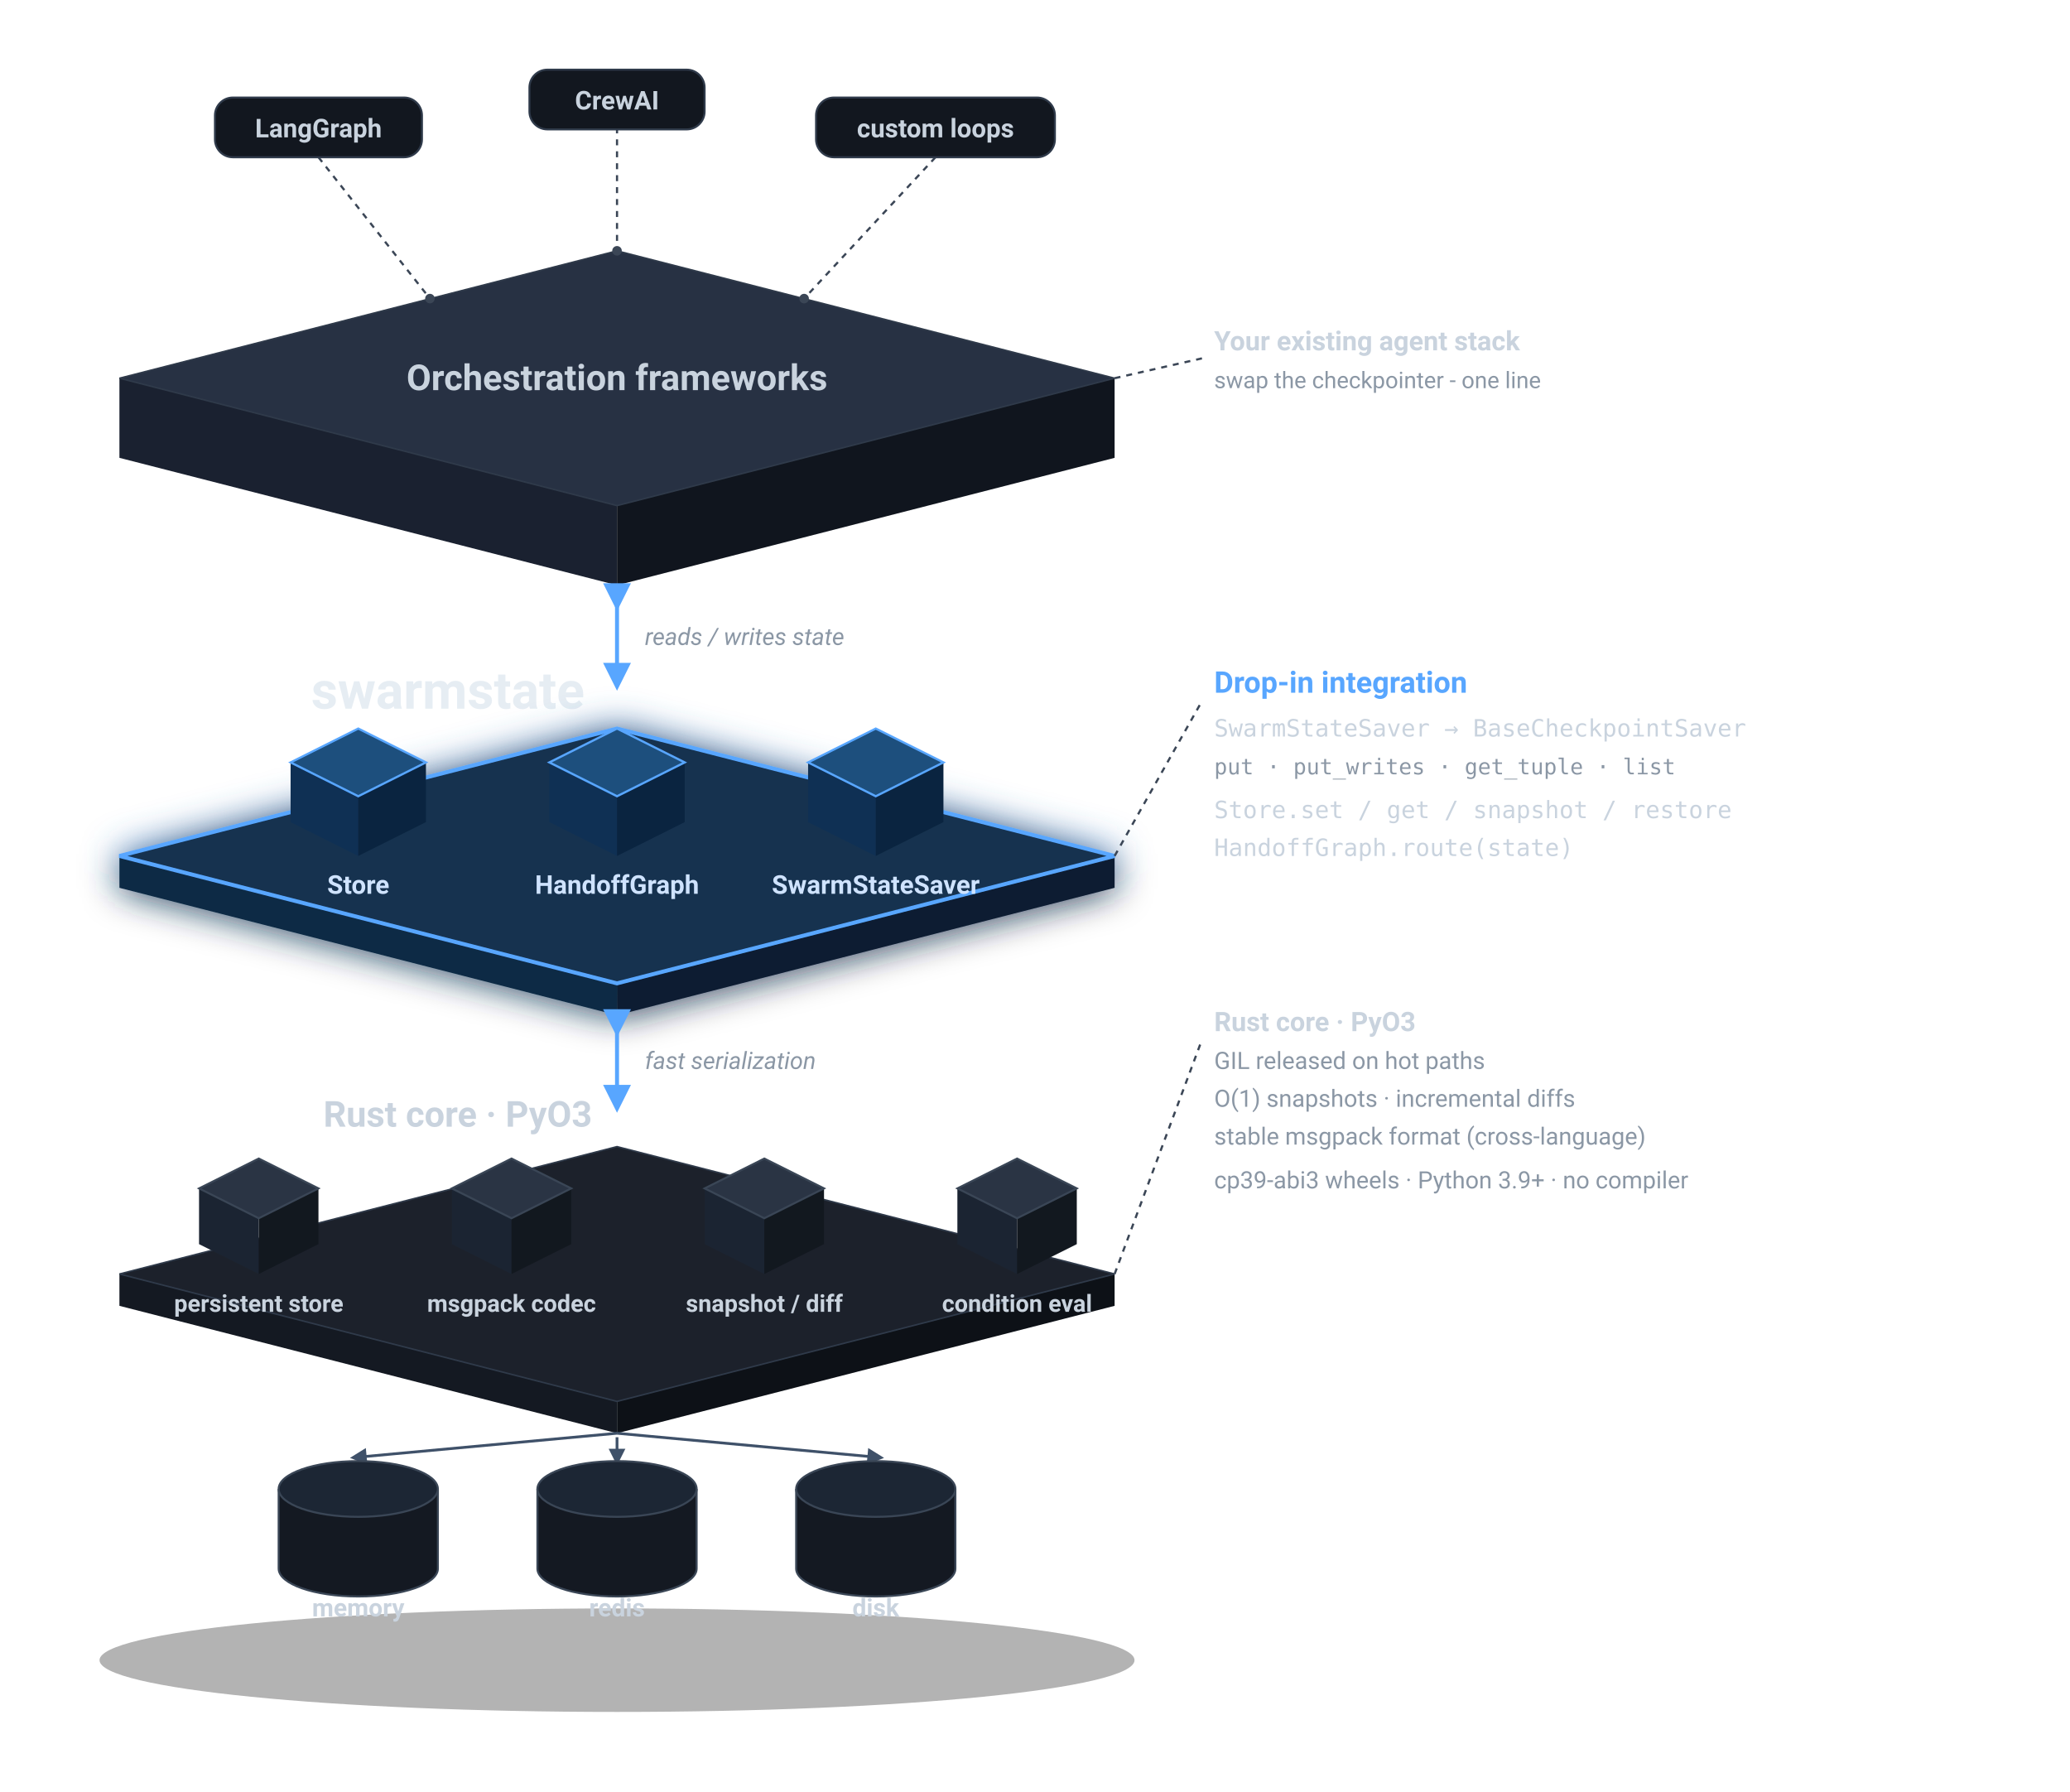
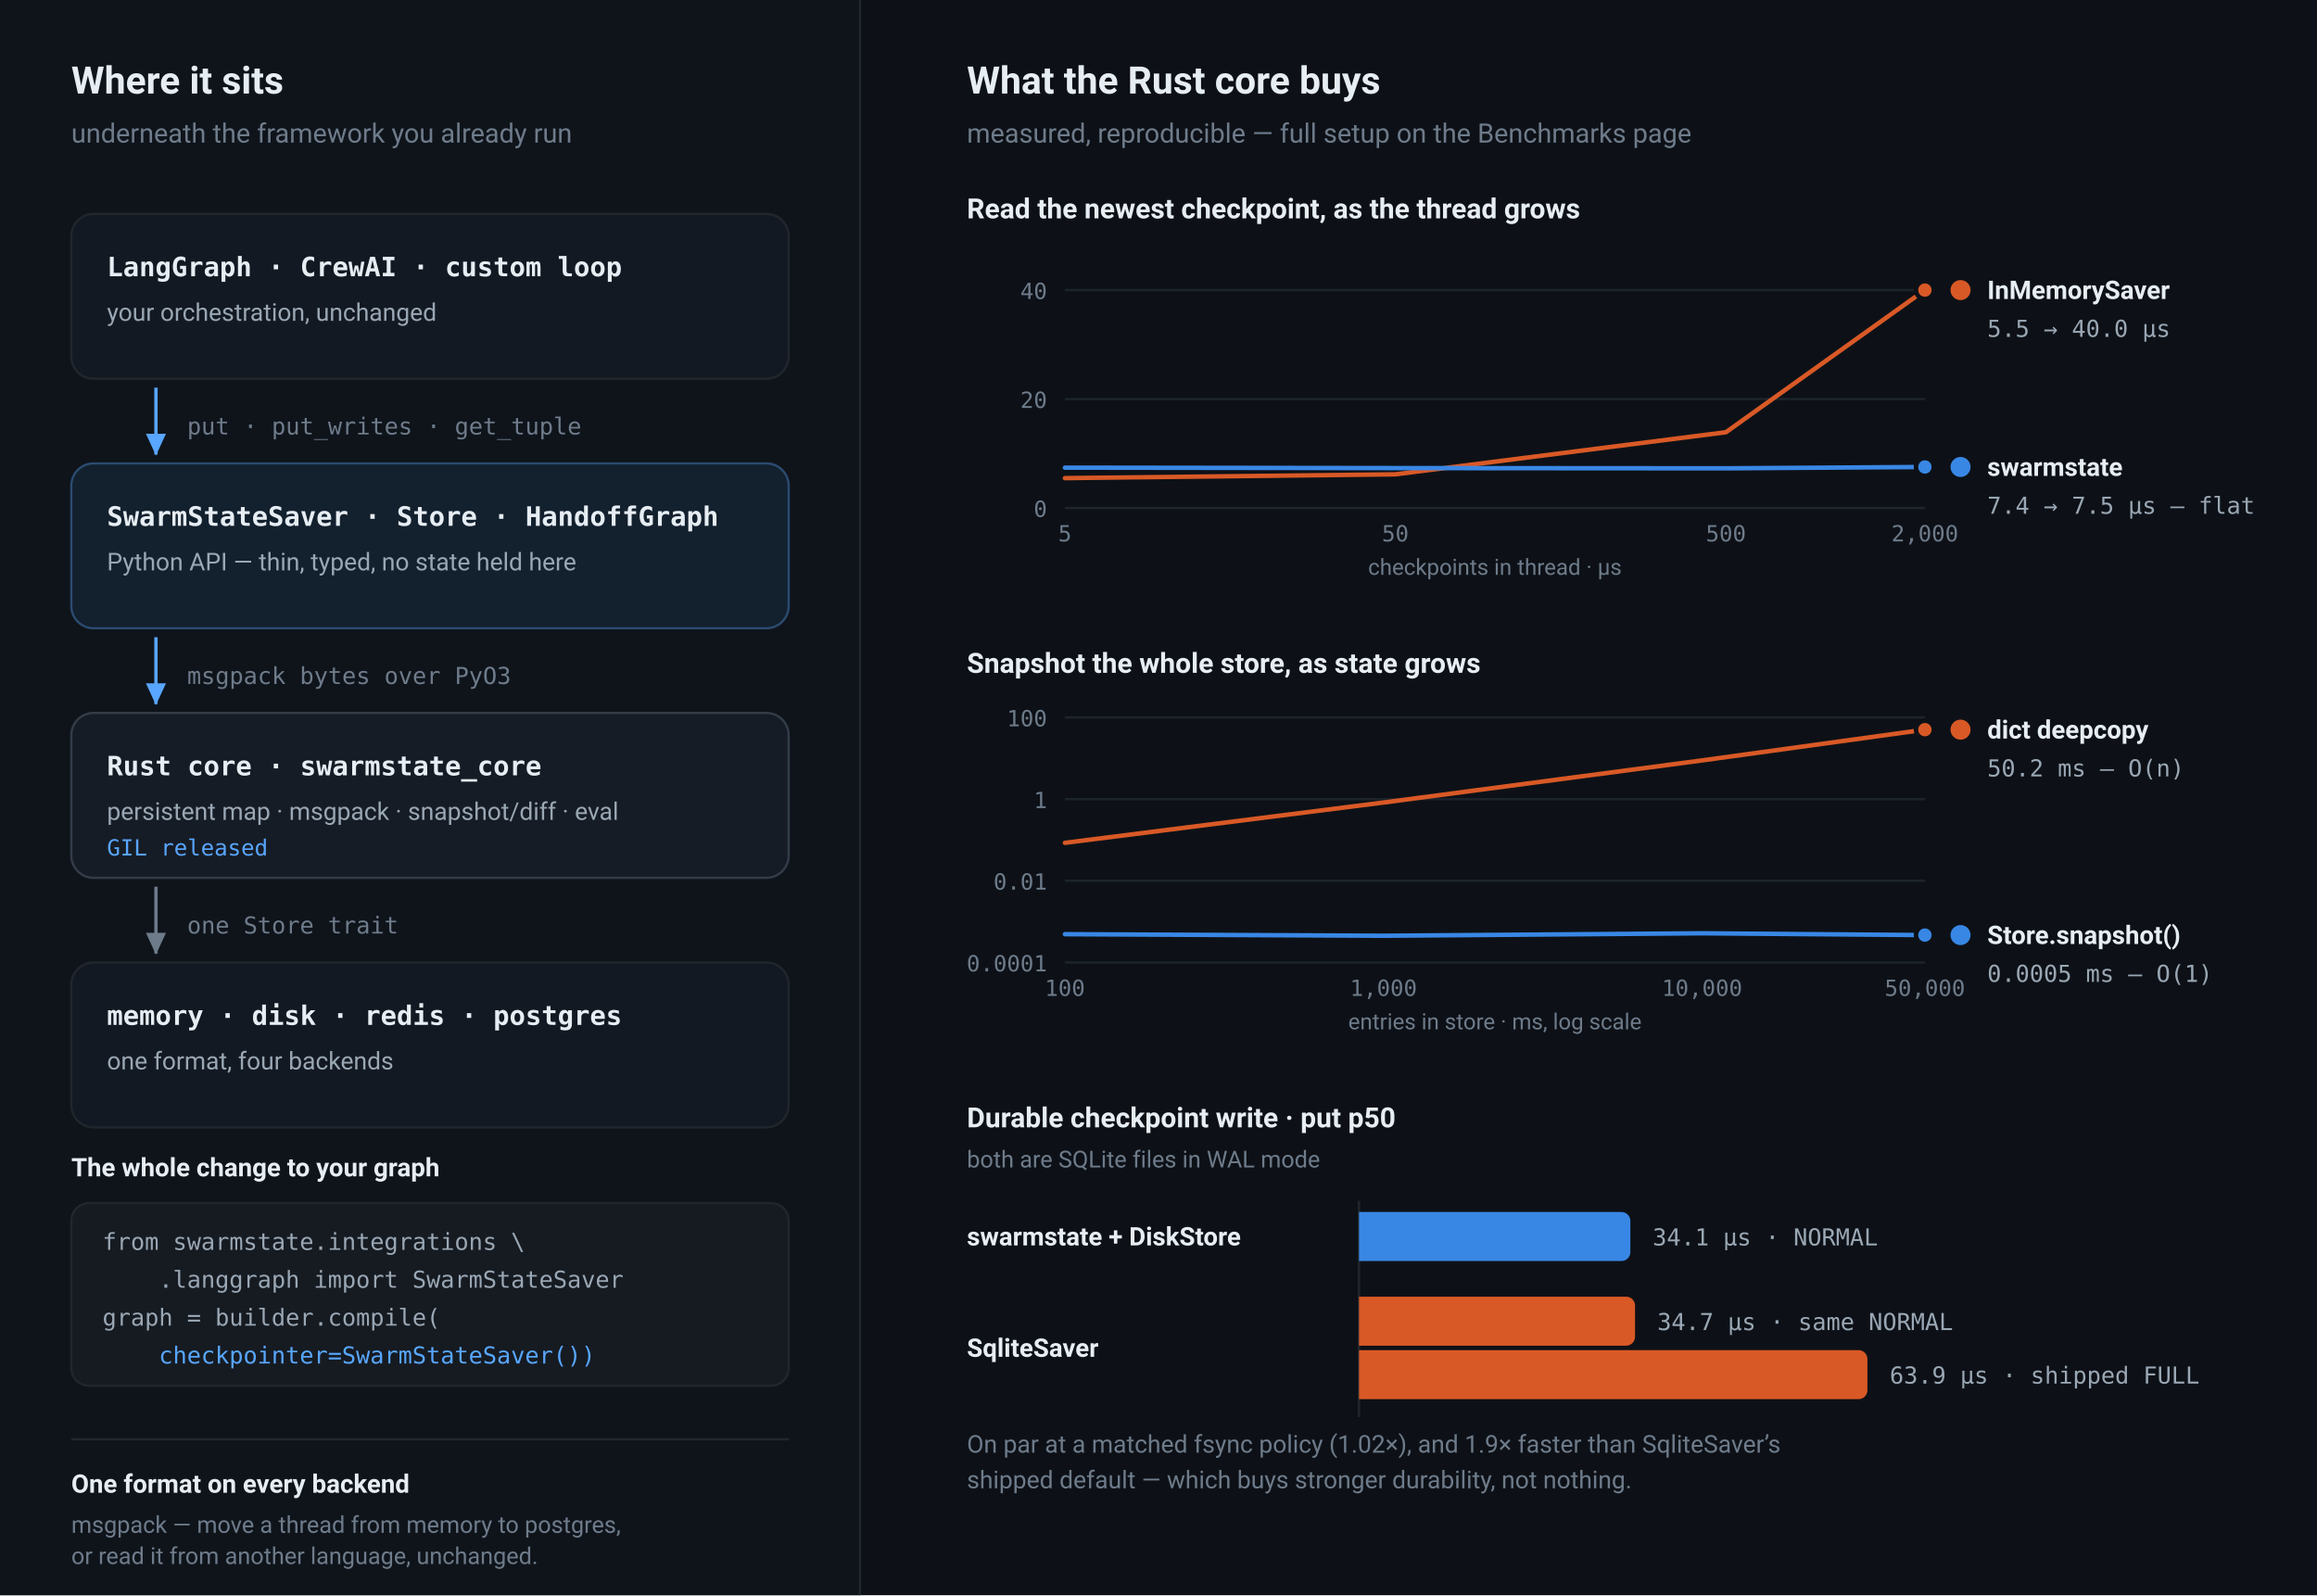
- <svg xmlns="http://www.w3.org/2000/svg" viewBox="120 0 1040 900" role="img" aria-label="Isometric architecture. Top: orchestration frameworks (LangGraph, CrewAI, custom loops). Middle: the swarmstate Python API, shown as three isometric component blocks - Store, HandoffGraph and SwarmStateSaver. Bottom: the Rust core as four isometric blocks - persistent store, msgpack codec, snapshot/diff engine and condition evaluator - over isometric memory, redis and disk storage cylinders. Side notes describe the drop-in checkpointer API, GIL-released hot paths, the stable msgpack format and abi3 wheels.">
+ <svg xmlns="http://www.w3.org/2000/svg" viewBox="0 0 1040 716" width="1040" height="716" role="img" aria-label="Left: swarmstate sits between orchestration frameworks and four storage backends, with a Rust core across a PyO3 boundary. Right: three charts — flat read latency as a thread grows, O(1) snapshots versus O(n) deepcopy, and durable writes on par with SqliteSaver at a matched fsync policy.">
  <defs>
    <style>
-       .lbl  { font-family: -apple-system, BlinkMacSystemFont, "Segoe UI", Roboto, Helvetica, Arial, sans-serif; font-weight: 700; }
-       .sub  { font-family: -apple-system, BlinkMacSystemFont, "Segoe UI", Roboto, Helvetica, Arial, sans-serif; font-weight: 400; }
-       .conn { font-family: -apple-system, BlinkMacSystemFont, "Segoe UI", Roboto, Helvetica, Arial, sans-serif; font-style: italic; }
-       .chip { font-family: -apple-system, BlinkMacSystemFont, "Segoe UI", Roboto, Helvetica, Arial, sans-serif; font-weight: 600; }
-       .mono { font-family: "SF Mono", ui-monospace, SFMono-Regular, Menlo, Consolas, monospace; }
-       .an   { font-family: -apple-system, BlinkMacSystemFont, "Segoe UI", Roboto, Helvetica, Arial, sans-serif; }
-     </style>
-     <filter id="glow" x="-40%" y="-40%" width="180%" height="180%">
-       <feGaussianBlur stdDeviation="9" result="b" />
-       <feMerge>
-         <feMergeNode in="b" />
-         <feMergeNode in="SourceGraphic" />
-       </feMerge>
-     </filter>
-     <marker id="arrow" markerWidth="9" markerHeight="9" refX="4.5" refY="4.5" orient="auto">
-       <path d="M1,1 L8,4.5 L1,8 Z" fill="#58a6ff" />
+     .h    { font-family: -apple-system, BlinkMacSystemFont, "Segoe UI", Roboto, Helvetica, Arial, sans-serif; font-weight: 650; }
+     .t    { font-family: -apple-system, BlinkMacSystemFont, "Segoe UI", Roboto, Helvetica, Arial, sans-serif; font-weight: 400; }
+     .tb   { font-family: -apple-system, BlinkMacSystemFont, "Segoe UI", Roboto, Helvetica, Arial, sans-serif; font-weight: 600; }
+     .m    { font-family: "SF Mono", ui-monospace, SFMono-Regular, Menlo, Consolas, monospace; font-weight: 400; }
+     .mb   { font-family: "SF Mono", ui-monospace, SFMono-Regular, Menlo, Consolas, monospace; font-weight: 600; }
+     .num  { font-family: -apple-system, BlinkMacSystemFont, "Segoe UI", Roboto, Helvetica, Arial, sans-serif; font-weight: 680; font-variant-numeric: tabular-nums; }
+   </style>
+     <marker id="ar" markerWidth="8" markerHeight="8" refX="6.2" refY="3" orient="auto">
+       <path d="M0,0 L6.5,3 L0,6 Z" fill="#58a6ff" />
    </marker>
-     <marker id="darrow" markerWidth="8" markerHeight="8" refX="4" refY="4" orient="auto">
-       <path d="M1,1 L7,4 L1,7 Z" fill="#3f5169" />
+     <marker id="ar2" markerWidth="8" markerHeight="8" refX="6.2" refY="3" orient="auto">
+       <path d="M0,0 L6.5,3 L0,6 Z" fill="#6e7b8a" />
    </marker>
  </defs>
-   <ellipse cx="430" cy="834" rx="260" ry="26" fill="#000000" opacity="0.30" />
-   <g>
-     <polygon points="180,190 430,254 430,294 180,230" fill="#1a2130" />
-     <polygon points="430,254 680,190 680,230 430,294" fill="#10151e" />
-     <polygon points="430,126 680,190 430,254 180,190" fill="#273143" stroke="#2f3a4a" stroke-width="0.75" />
-     <text class="lbl" x="430" y="196" text-anchor="middle" font-size="18" fill="#c9d3de">Orchestration frameworks</text>
-   </g>
-   <path d="M280,79 L336,150" stroke="#3b4656" stroke-width="1.1" stroke-dasharray="3 3" fill="none" />
-   <path d="M430,64 L430,126" stroke="#3b4656" stroke-width="1.1" stroke-dasharray="3 3" fill="none" />
-   <path d="M590,79 L524,150" stroke="#3b4656" stroke-width="1.1" stroke-dasharray="3 3" fill="none" />
-   <circle cx="336" cy="150" r="2.4" fill="#3b4656" />
-   <circle cx="430" cy="126" r="2.4" fill="#3b4656" />
-   <circle cx="524" cy="150" r="2.4" fill="#3b4656" />
-   <rect x="228" y="49" width="104" height="30" rx="9" fill="#12171f" stroke="#2f3a4a" />
-   <text class="chip" x="280" y="69" text-anchor="middle" font-size="13" fill="#c9d3de">LangGraph</text>
-   <rect x="386" y="35" width="88" height="30" rx="9" fill="#12171f" stroke="#2f3a4a" />
-   <text class="chip" x="430" y="55" text-anchor="middle" font-size="13" fill="#c9d3de">CrewAI</text>
-   <rect x="530" y="49" width="120" height="30" rx="9" fill="#12171f" stroke="#2f3a4a" />
-   <text class="chip" x="590" y="69" text-anchor="middle" font-size="13" fill="#c9d3de">custom loops</text>
-   <line x1="430" y1="300" x2="430" y2="340" stroke="#58a6ff" stroke-width="2" marker-start="url(#arrow)" marker-end="url(#arrow)" />
-   <text class="conn" x="444" y="324" font-size="12" fill="#8b97a5">reads / writes state</text>
-   <text class="lbl" x="345" y="356" text-anchor="middle" font-size="26" fill="#e6edf3">swarmstate</text>
-   <g filter="url(#glow)">
-     <polygon points="180,430 430,494 430,510 180,446" fill="#0f2a45" />
-     <polygon points="430,494 680,430 680,446 430,510" fill="#0a1d31" />
-     <polygon points="430,366 680,430 430,494 180,430" fill="#153350" stroke="#58a6ff" stroke-width="2" />
-   </g>
-   <polygon points="266,383 300,400 300,430 266,413" fill="#0f3054" />
-   <polygon points="300,400 334,383 334,413 300,430" fill="#0a2440" />
-   <polygon points="300,366 334,383 300,400 266,383" fill="#1d4f7d" stroke="#58a6ff" stroke-width="1.1" />
-   <text class="chip" x="300" y="449" text-anchor="middle" font-size="13" fill="#cfe3ff">Store</text>
-   <polygon points="396,383 430,400 430,430 396,413" fill="#0f3054" />
-   <polygon points="430,400 464,383 464,413 430,430" fill="#0a2440" />
-   <polygon points="430,366 464,383 430,400 396,383" fill="#1d4f7d" stroke="#58a6ff" stroke-width="1.1" />
-   <text class="chip" x="430" y="449" text-anchor="middle" font-size="13" fill="#cfe3ff">HandoffGraph</text>
-   <polygon points="526,383 560,400 560,430 526,413" fill="#0f3054" />
-   <polygon points="560,400 594,383 594,413 560,430" fill="#0a2440" />
-   <polygon points="560,366 594,383 560,400 526,383" fill="#1d4f7d" stroke="#58a6ff" stroke-width="1.1" />
-   <text class="chip" x="560" y="449" text-anchor="middle" font-size="13" fill="#cfe3ff">SwarmStateSaver</text>
-   <line x1="430" y1="514" x2="430" y2="552" stroke="#58a6ff" stroke-width="2" marker-start="url(#arrow)" marker-end="url(#arrow)" />
-   <text class="conn" x="444" y="537" font-size="12" fill="#8b97a5">fast serialization</text>
-   <text class="lbl" x="350" y="566" text-anchor="middle" font-size="18" fill="#c9d3de">Rust core · PyO3</text>
-   <polygon points="180,640 430,704 430,720 180,656" fill="#141922" />
-   <polygon points="430,704 680,640 680,656 430,720" fill="#0d1117" />
-   <polygon points="430,576 680,640 430,704 180,640" fill="#1c212b" stroke="#2f3a4a" stroke-width="0.75" />
-   <polygon points="220,597 250,612 250,640 220,625" fill="#1b2432" />
-   <polygon points="250,612 280,597 280,625 250,640" fill="#12181f" />
-   <polygon points="250,582 280,597 250,612 220,597" fill="#2a3444" stroke="#3a4656" stroke-width="1" />
-   <text class="chip" x="250" y="659" text-anchor="middle" font-size="12" fill="#c9d3de">persistent store</text>
-   <polygon points="347,597 377,612 377,640 347,625" fill="#1b2432" />
-   <polygon points="377,612 407,597 407,625 377,640" fill="#12181f" />
-   <polygon points="377,582 407,597 377,612 347,597" fill="#2a3444" stroke="#3a4656" stroke-width="1" />
-   <text class="chip" x="377" y="659" text-anchor="middle" font-size="12" fill="#c9d3de">msgpack codec</text>
-   <polygon points="474,597 504,612 504,640 474,625" fill="#1b2432" />
-   <polygon points="504,612 534,597 534,625 504,640" fill="#12181f" />
-   <polygon points="504,582 534,597 504,612 474,597" fill="#2a3444" stroke="#3a4656" stroke-width="1" />
-   <text class="chip" x="504" y="659" text-anchor="middle" font-size="12" fill="#c9d3de">snapshot / diff</text>
-   <polygon points="601,597 631,612 631,640 601,625" fill="#1b2432" />
-   <polygon points="631,612 661,597 661,625 631,640" fill="#12181f" />
-   <polygon points="631,582 661,597 631,612 601,597" fill="#2a3444" stroke="#3a4656" stroke-width="1" />
-   <text class="chip" x="631" y="659" text-anchor="middle" font-size="12" fill="#c9d3de">condition eval</text>
-   <line x1="430" y1="720" x2="300" y2="732" stroke="#3f5169" stroke-width="1.4" marker-end="url(#darrow)" />
-   <line x1="430" y1="722" x2="430" y2="732" stroke="#3f5169" stroke-width="1.4" marker-end="url(#darrow)" />
-   <line x1="430" y1="720" x2="560" y2="732" stroke="#3f5169" stroke-width="1.4" marker-end="url(#darrow)" />
-   <path d="M260,748 V788 A40,14 0 0 0 340,788 V748" fill="#141922" stroke="#3a4656" stroke-width="1" />
-   <ellipse cx="300" cy="748" rx="40" ry="14" fill="#1c2634" stroke="#3a4656" stroke-width="1" />
-   <text class="chip" x="300" y="812" text-anchor="middle" font-size="12.5" fill="#c9d3de">memory</text>
-   <path d="M390,748 V788 A40,14 0 0 0 470,788 V748" fill="#141922" stroke="#3a4656" stroke-width="1" />
-   <ellipse cx="430" cy="748" rx="40" ry="14" fill="#1c2634" stroke="#3a4656" stroke-width="1" />
-   <text class="chip" x="430" y="812" text-anchor="middle" font-size="12.5" fill="#c9d3de">redis</text>
-   <path d="M520,748 V788 A40,14 0 0 0 600,788 V748" fill="#141922" stroke="#3a4656" stroke-width="1" />
-   <ellipse cx="560" cy="748" rx="40" ry="14" fill="#1c2634" stroke="#3a4656" stroke-width="1" />
-   <text class="chip" x="560" y="812" text-anchor="middle" font-size="12.5" fill="#c9d3de">disk</text>
-   <g>
-     <path d="M680,190 L724,180" stroke="#3b4656" stroke-width="1.1" stroke-dasharray="3 3" fill="none" />
-     <path d="M680,430 L724,352" stroke="#3b4656" stroke-width="1.1" stroke-dasharray="3 3" fill="none" />
-     <path d="M680,640 L724,522" stroke="#3b4656" stroke-width="1.1" stroke-dasharray="3 3" fill="none" />
-     <text class="lbl" x="730" y="176" font-size="13.5" fill="#c9d3de">Your existing agent stack</text>
-     <text class="an" x="730" y="195" font-size="11.5" fill="#8b97a5">swap the checkpointer - one line</text>
-     <text class="lbl" x="730" y="348" font-size="15" fill="#58a6ff">Drop-in integration</text>
-     <text class="mono" x="730" y="370" font-size="12" fill="#c9d3de">SwarmStateSaver → BaseCheckpointSaver</text>
-     <text class="mono" x="730" y="389" font-size="11" fill="#8b97a5">put · put_writes · get_tuple · list</text>
-     <text class="mono" x="730" y="411" font-size="12" fill="#c9d3de">Store.set / get / snapshot / restore</text>
-     <text class="mono" x="730" y="430" font-size="12" fill="#c9d3de">HandoffGraph.route(state)</text>
-     <text class="lbl" x="730" y="518" font-size="13.5" fill="#c9d3de">Rust core · PyO3</text>
-     <text class="an" x="730" y="537" font-size="12" fill="#8b97a5">GIL released on hot paths</text>
-     <text class="an" x="730" y="556" font-size="12" fill="#8b97a5">O(1) snapshots · incremental diffs</text>
-     <text class="an" x="730" y="575" font-size="12" fill="#8b97a5">stable msgpack format (cross-language)</text>
-     <text class="an" x="730" y="597" font-size="12" fill="#8b97a5">cp39-abi3 wheels · Python 3.9+ · no compiler</text>
-   </g>
+   <rect width="1040" height="716" fill="#0d1117" />
+   <rect x="0.0" y="0.0" width="386.0" height="716.0" rx="0" fill="#0f141b" stroke="none" stroke-width="1" />
+   <line x1="386.0" y1="0.0" x2="386.0" y2="716.0" stroke="#21262d" stroke-width="1" />
+   <text class="h" x="32.0" y="42.0" font-size="17" fill="#e6edf3" text-anchor="start">Where it sits</text>
+   <text class="t" x="32.0" y="64.0" font-size="12" fill="#6e7b8a" text-anchor="start">underneath the framework you already run</text>
+   <rect x="32.0" y="96.0" width="322.0" height="74.0" rx="10" fill="#131922" stroke="#21262d" stroke-width="1" />
+   <text class="mb" x="48.0" y="124.0" font-size="12" fill="#e6edf3" text-anchor="start">LangGraph · CrewAI · custom loop</text>
+   <text class="t" x="48.0" y="144.0" font-size="11" fill="#9aa7b4" text-anchor="start">your orchestration, unchanged</text>
+   <line x1="70.0" y1="174.0" x2="70.0" y2="204.0" stroke="#58a6ff" stroke-width="1.5" marker-end="url(#ar)" />
+   <text class="m" x="84.0" y="195.0" font-size="10.5" fill="#6e7b8a" text-anchor="start">put · put_writes · get_tuple</text>
+   <rect x="32.0" y="208.0" width="322.0" height="74.0" rx="10" fill="#13202e" stroke="#2b4b70" stroke-width="1" />
+   <text class="mb" x="48.0" y="236.0" font-size="12" fill="#e6edf3" text-anchor="start">SwarmStateSaver · Store · HandoffGraph</text>
+   <text class="t" x="48.0" y="256.0" font-size="11" fill="#9aa7b4" text-anchor="start">Python API — thin, typed, no state held here</text>
+   <line x1="70.0" y1="286.0" x2="70.0" y2="316.0" stroke="#58a6ff" stroke-width="1.5" marker-end="url(#ar)" />
+   <text class="m" x="84.0" y="307.0" font-size="10.5" fill="#6e7b8a" text-anchor="start">msgpack bytes over PyO3</text>
+   <rect x="32.0" y="320.0" width="322.0" height="74.0" rx="10" fill="#161c25" stroke="#333c48" stroke-width="1" />
+   <text class="mb" x="48.0" y="348.0" font-size="12" fill="#e6edf3" text-anchor="start">Rust core · swarmstate_core</text>
+   <text class="t" x="48.0" y="368.0" font-size="11" fill="#9aa7b4" text-anchor="start">persistent map · msgpack · snapshot/diff · eval</text>
+   <text class="m" x="48.0" y="384.0" font-size="10" fill="#58a6ff" text-anchor="start">GIL released</text>
+   <line x1="70.0" y1="398.0" x2="70.0" y2="428.0" stroke="#6e7b8a" stroke-width="1.5" marker-end="url(#ar2)" />
+   <text class="m" x="84.0" y="419.0" font-size="10.5" fill="#6e7b8a" text-anchor="start">one Store trait</text>
+   <rect x="32.0" y="432.0" width="322.0" height="74.0" rx="10" fill="#131922" stroke="#21262d" stroke-width="1" />
+   <text class="mb" x="48.0" y="460.0" font-size="12" fill="#e6edf3" text-anchor="start">memory · disk · redis · postgres</text>
+   <text class="t" x="48.0" y="480.0" font-size="11" fill="#9aa7b4" text-anchor="start">one format, four backends</text>
+   <text class="tb" x="32.0" y="528.0" font-size="11.5" fill="#e6edf3" text-anchor="start">The whole change to your graph</text>
+   <rect x="32.0" y="540.0" width="322.0" height="82.0" rx="8" fill="#161b22" stroke="#21262d" stroke-width="1" />
+   <text class="m" x="46.0" y="561.0" font-size="10.5" fill="#9aa7b4" xml:space="preserve">from swarmstate.integrations \</text>
+   <text class="m" x="46.0" y="578.0" font-size="10.5" fill="#9aa7b4" xml:space="preserve">    .langgraph import SwarmStateSaver</text>
+   <text class="m" x="46.0" y="595.0" font-size="10.5" fill="#9aa7b4" xml:space="preserve">graph = builder.compile(</text>
+   <text class="m" x="46.0" y="612.0" font-size="10.5" fill="#58a6ff" xml:space="preserve">    checkpointer=SwarmStateSaver())</text>
+   <line x1="32.0" y1="646.0" x2="354.0" y2="646.0" stroke="#21262d" stroke-width="1" />
+   <text class="tb" x="32.0" y="670.0" font-size="11.5" fill="#e6edf3" text-anchor="start">One format on every backend</text>
+   <text class="t" x="32.0" y="688.0" font-size="10.5" fill="#6e7b8a" text-anchor="start">msgpack — move a thread from memory to postgres,</text>
+   <text class="t" x="32.0" y="702.0" font-size="10.5" fill="#6e7b8a" text-anchor="start">or read it from another language, unchanged.</text>
+   <text class="h" x="434.0" y="42.0" font-size="17" fill="#e6edf3" text-anchor="start">What the Rust core buys</text>
+   <text class="t" x="434.0" y="64.0" font-size="12" fill="#6e7b8a" text-anchor="start">measured, reproducible — full setup on the Benchmarks page</text>
+   <text class="tb" x="434.0" y="98.0" font-size="12.5" fill="#e6edf3" text-anchor="start">Read the newest checkpoint, as the thread grows</text>
+   <line x1="478.0" y1="228.0" x2="864.0" y2="228.0" stroke="#21262d" stroke-width="1" />
+   <text class="m" x="470.0" y="232.0" font-size="10" fill="#6e7b8a" text-anchor="end">0</text>
+   <line x1="478.0" y1="179.1" x2="864.0" y2="179.1" stroke="#1e242c" stroke-width="1" />
+   <text class="m" x="470.0" y="183.1" font-size="10" fill="#6e7b8a" text-anchor="end">20</text>
+   <line x1="478.0" y1="130.2" x2="864.0" y2="130.2" stroke="#1e242c" stroke-width="1" />
+   <text class="m" x="470.0" y="134.2" font-size="10" fill="#6e7b8a" text-anchor="end">40</text>
+   <polyline points="478.0,214.6 626.3,212.9 774.7,194.0 864.0,130.2" fill="none" stroke="#d95926" stroke-width="2" stroke-linejoin="round" stroke-linecap="round" />
+   <polyline points="478.0,209.9 626.3,210.1 774.7,210.2 864.0,209.6" fill="none" stroke="#3987e5" stroke-width="2" stroke-linejoin="round" stroke-linecap="round" />
+   <circle cx="864.0" cy="130.2" r="4" fill="#d95926" stroke="#0d1117" stroke-width="2" />
+   <circle cx="864.0" cy="209.6" r="4" fill="#3987e5" stroke="#0d1117" stroke-width="2" />
+   <text class="m" x="478.0" y="243.0" font-size="10" fill="#6e7b8a" text-anchor="middle">5</text>
+   <text class="m" x="626.3" y="243.0" font-size="10" fill="#6e7b8a" text-anchor="middle">50</text>
+   <text class="m" x="774.7" y="243.0" font-size="10" fill="#6e7b8a" text-anchor="middle">500</text>
+   <text class="m" x="864.0" y="243.0" font-size="10" fill="#6e7b8a" text-anchor="middle">2,000</text>
+   <text class="t" x="671.0" y="258.0" font-size="10" fill="#6e7b8a" text-anchor="middle">checkpoints in thread · µs</text>
+   <circle cx="880.0" cy="130.2" r="4.5" fill="#d95926" />
+   <text class="tb" x="892.0" y="134.2" font-size="11.5" fill="#e6edf3" text-anchor="start">InMemorySaver</text>
+   <text class="m" x="892.0" y="151.2" font-size="10.5" fill="#9aa7b4" text-anchor="start">5.5 → 40.0 µs</text>
+   <circle cx="880.0" cy="209.6" r="4.5" fill="#3987e5" />
+   <text class="tb" x="892.0" y="213.6" font-size="11.5" fill="#e6edf3" text-anchor="start">swarmstate</text>
+   <text class="m" x="892.0" y="230.6" font-size="10.5" fill="#9aa7b4" text-anchor="start">7.4 → 7.5 µs — flat</text>
+   <text class="tb" x="434.0" y="302.0" font-size="12.5" fill="#e6edf3" text-anchor="start">Snapshot the whole store, as state grows</text>
+   <line x1="478.0" y1="432.0" x2="864.0" y2="432.0" stroke="#1e242c" stroke-width="1" />
+   <text class="m" x="470.0" y="436.0" font-size="10" fill="#6e7b8a" text-anchor="end">0.0001</text>
+   <line x1="478.0" y1="395.3" x2="864.0" y2="395.3" stroke="#1e242c" stroke-width="1" />
+   <text class="m" x="470.0" y="399.3" font-size="10" fill="#6e7b8a" text-anchor="end">0.01</text>
+   <line x1="478.0" y1="358.7" x2="864.0" y2="358.7" stroke="#1e242c" stroke-width="1" />
+   <text class="m" x="470.0" y="362.7" font-size="10" fill="#6e7b8a" text-anchor="end">1</text>
+   <line x1="478.0" y1="322.0" x2="864.0" y2="322.0" stroke="#1e242c" stroke-width="1" />
+   <text class="m" x="470.0" y="326.0" font-size="10" fill="#6e7b8a" text-anchor="end">100</text>
+   <polyline points="478.0,378.3 621.0,360.2 764.0,341.3 864.0,327.5" fill="none" stroke="#d95926" stroke-width="2" stroke-linejoin="round" stroke-linecap="round" />
+   <polyline points="478.0,419.3 621.0,420.0 764.0,418.9 864.0,419.7" fill="none" stroke="#3987e5" stroke-width="2" stroke-linejoin="round" stroke-linecap="round" />
+   <circle cx="864.0" cy="327.5" r="4" fill="#d95926" stroke="#0d1117" stroke-width="2" />
+   <circle cx="864.0" cy="419.7" r="4" fill="#3987e5" stroke="#0d1117" stroke-width="2" />
+   <text class="m" x="478.0" y="447.0" font-size="10" fill="#6e7b8a" text-anchor="middle">100</text>
+   <text class="m" x="621.0" y="447.0" font-size="10" fill="#6e7b8a" text-anchor="middle">1,000</text>
+   <text class="m" x="764.0" y="447.0" font-size="10" fill="#6e7b8a" text-anchor="middle">10,000</text>
+   <text class="m" x="864.0" y="447.0" font-size="10" fill="#6e7b8a" text-anchor="middle">50,000</text>
+   <text class="t" x="671.0" y="462.0" font-size="10" fill="#6e7b8a" text-anchor="middle">entries in store · ms, log scale</text>
+   <circle cx="880.0" cy="327.5" r="4.5" fill="#d95926" />
+   <text class="tb" x="892.0" y="331.5" font-size="11.5" fill="#e6edf3" text-anchor="start">dict deepcopy</text>
+   <text class="m" x="892.0" y="348.5" font-size="10.5" fill="#9aa7b4" text-anchor="start">50.2 ms — O(n)</text>
+   <circle cx="880.0" cy="419.7" r="4.5" fill="#3987e5" />
+   <text class="tb" x="892.0" y="423.7" font-size="11.5" fill="#e6edf3" text-anchor="start">Store.snapshot()</text>
+   <text class="m" x="892.0" y="440.7" font-size="10.5" fill="#9aa7b4" text-anchor="start">0.0005 ms — O(1)</text>
+   <text class="tb" x="434.0" y="506.0" font-size="12.5" fill="#e6edf3" text-anchor="start">Durable checkpoint write · put p50</text>
+   <text class="t" x="434.0" y="524.0" font-size="10.5" fill="#6e7b8a" text-anchor="start">both are SQLite files in WAL mode</text>
+   <line x1="610.0" y1="539.0" x2="610.0" y2="636.0" stroke="#21262d" stroke-width="1" />
+   <text class="tb" x="434.0" y="559.0" font-size="11.5" fill="#e6edf3" text-anchor="start">swarmstate + DiskStore</text>
+   <path d="M610.0,544.0 h117.8 a4,4 0 0 1 4,4 v14.0 a4,4 0 0 1 -4,4 h-117.8 z" fill="#3987e5" />
+   <text class="m" x="741.8" y="559.0" font-size="10.5" fill="#9aa7b4" text-anchor="start">34.1 µs · NORMAL</text>
+   <path d="M610.0,582.0 h119.9 a4,4 0 0 1 4,4 v14.0 a4,4 0 0 1 -4,4 h-119.9 z" fill="#d95926" />
+   <text class="m" x="743.9" y="597.0" font-size="10.5" fill="#9aa7b4" text-anchor="start">34.7 µs · same NORMAL</text>
+   <text class="tb" x="434.0" y="609.0" font-size="11.5" fill="#e6edf3" text-anchor="start">SqliteSaver</text>
+   <path d="M610.0,606.0 h224.2 a4,4 0 0 1 4,4 v14.0 a4,4 0 0 1 -4,4 h-224.2 z" fill="#d95926" />
+   <text class="m" x="848.2" y="621.0" font-size="10.5" fill="#9aa7b4" text-anchor="start">63.9 µs · shipped FULL</text>
+   <text class="t" x="434.0" y="652.0" font-size="11" fill="#6e7b8a" text-anchor="start">On par at a matched fsync policy (1.02×), and 1.9× faster than SqliteSaver’s</text>
+   <text class="t" x="434.0" y="668.0" font-size="11" fill="#6e7b8a" text-anchor="start">shipped default — which buys stronger durability, not nothing.</text>
</svg>
